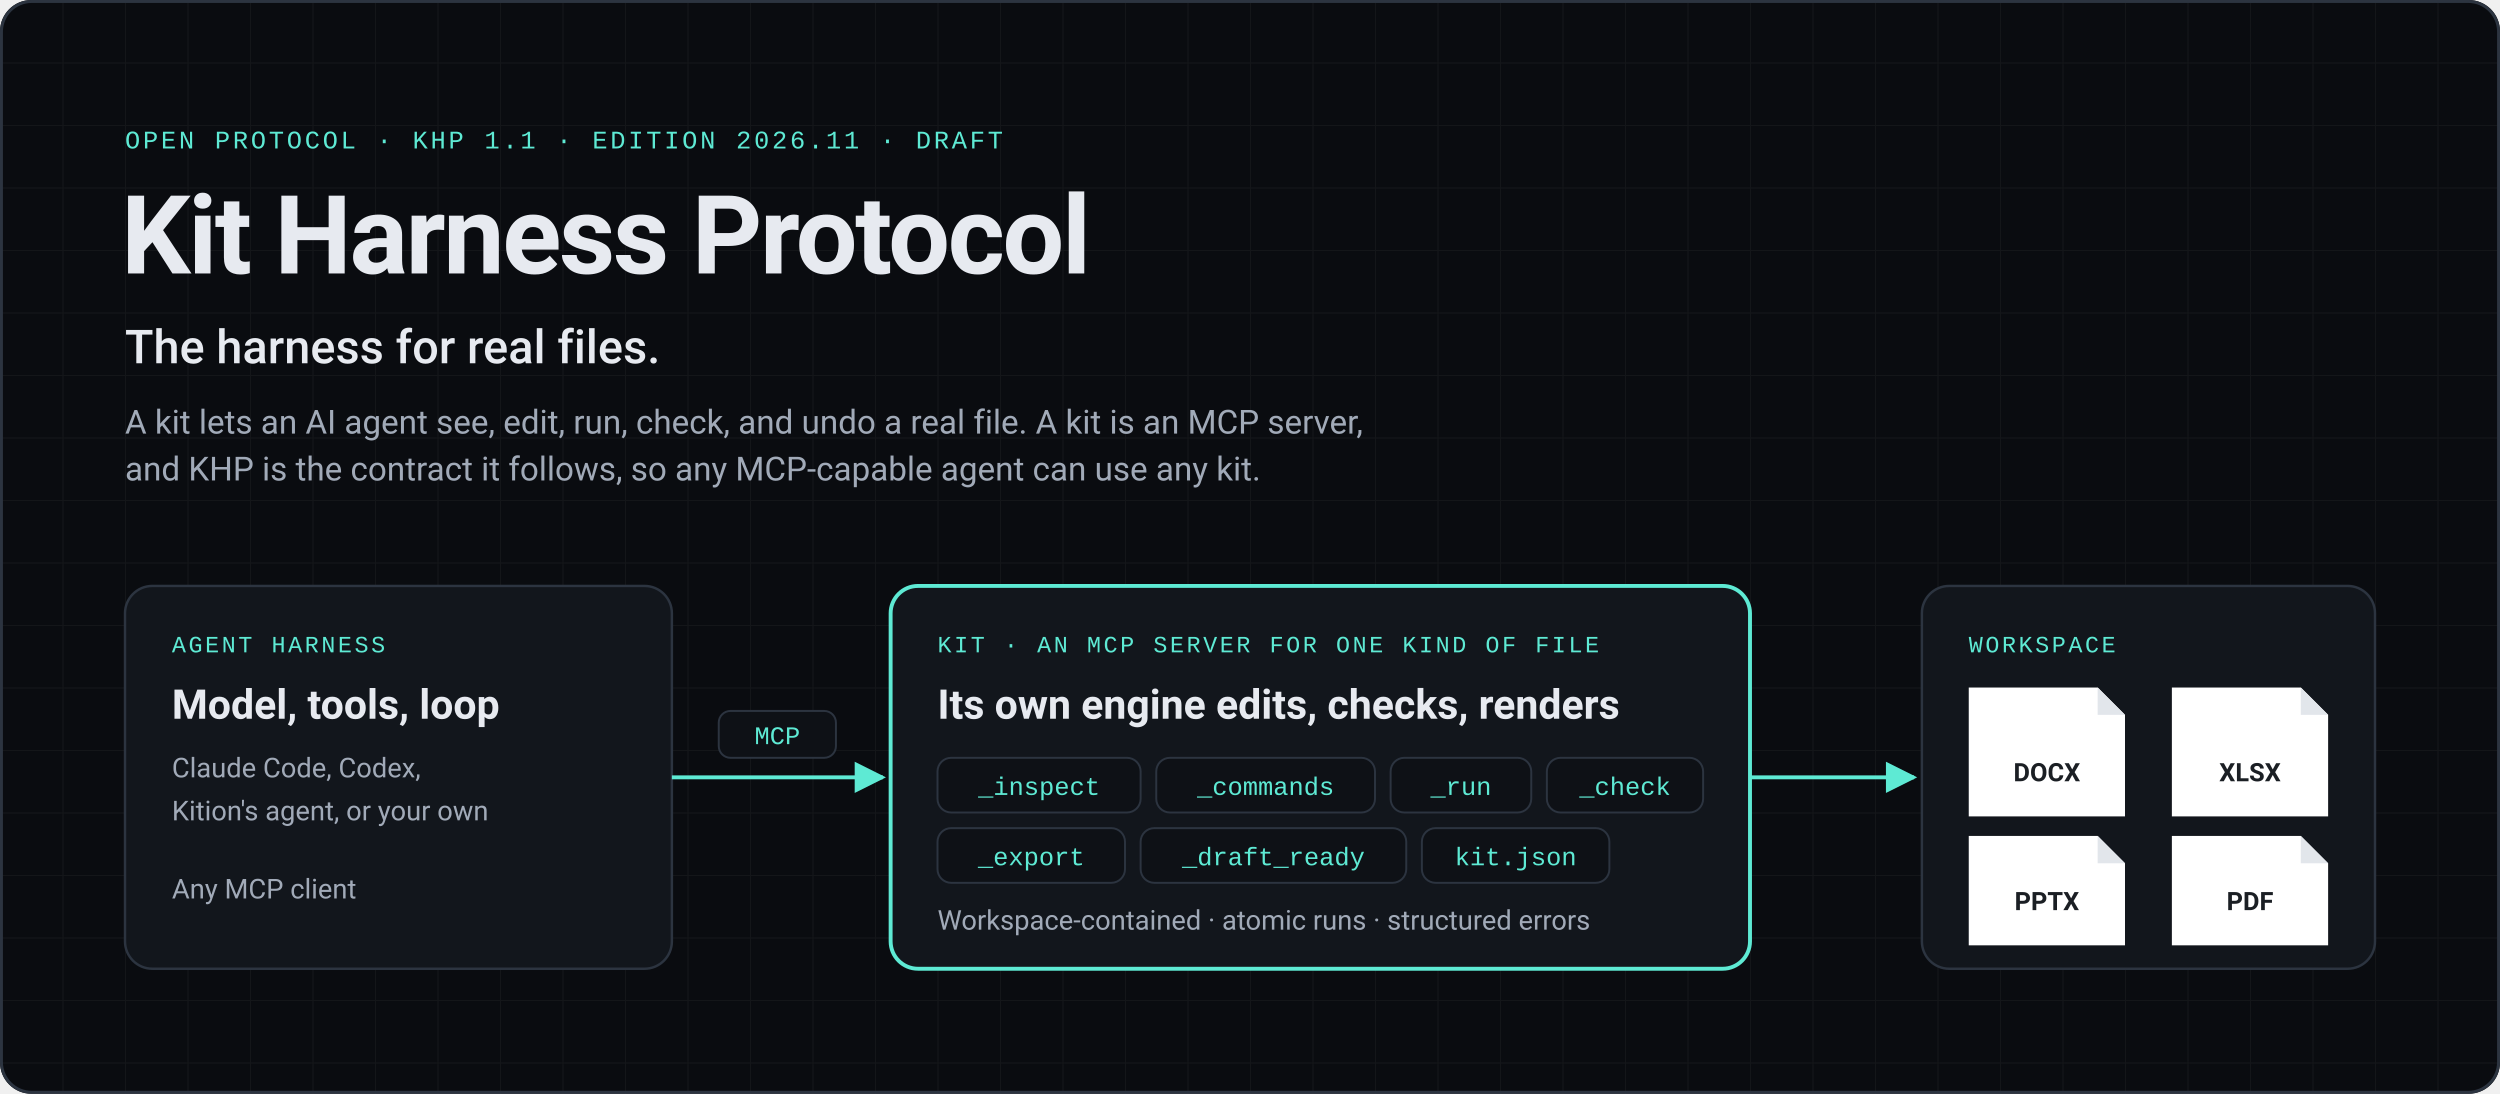
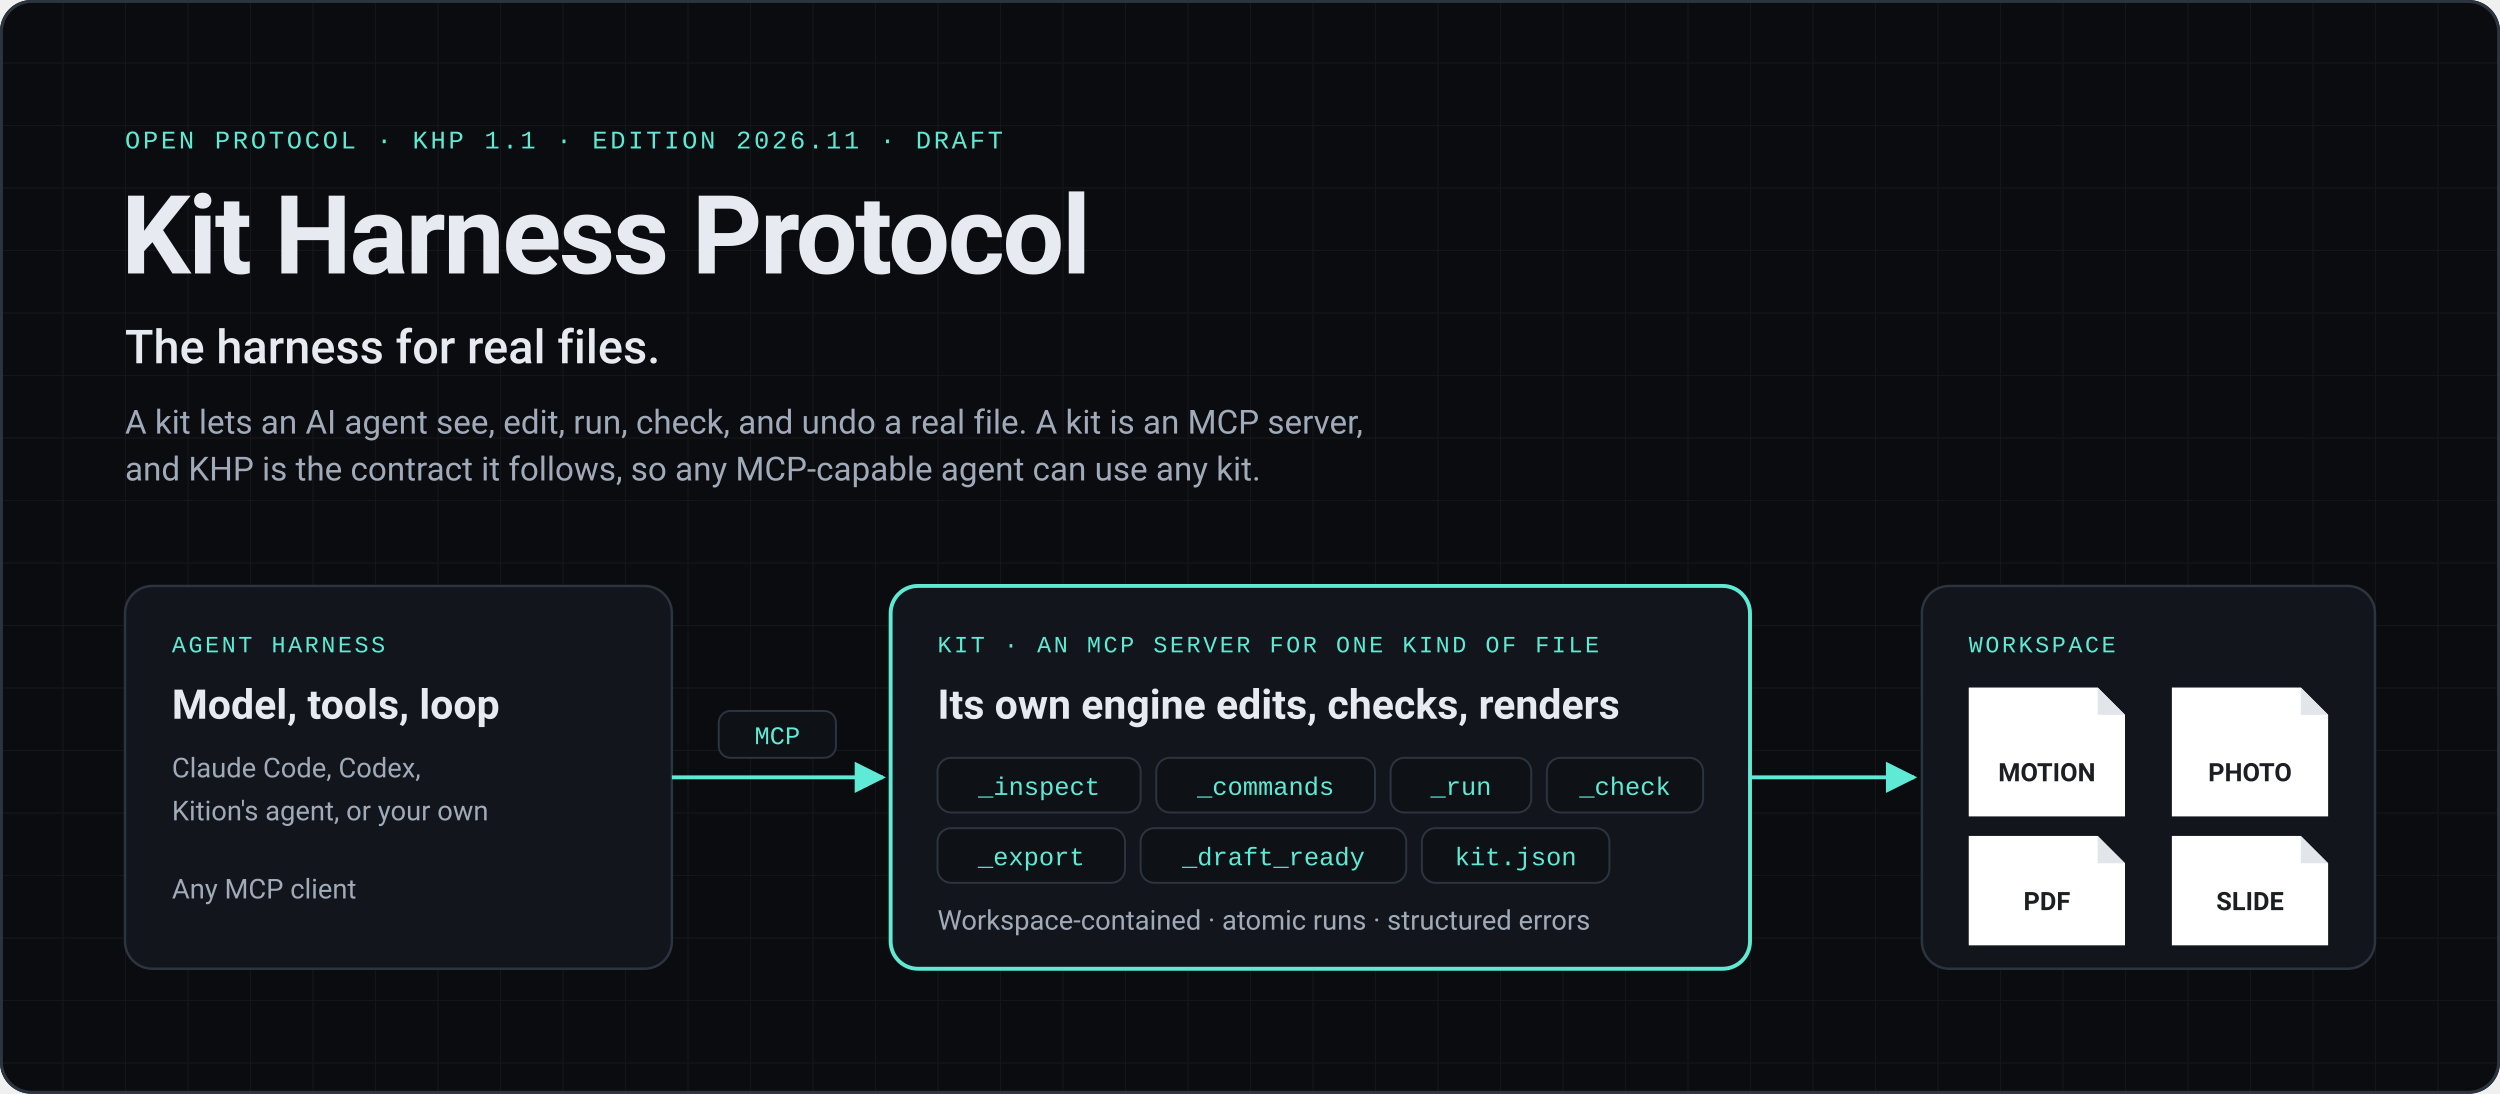
<svg xmlns="http://www.w3.org/2000/svg" viewBox="0 0 1280 560" width="1280" height="560" role="img" aria-labelledby="hero-title hero-desc">
  <defs>
    <pattern id="grid" width="32" height="32" patternUnits="userSpaceOnUse">
      <path d="M32 0 H0 V32" fill="none" stroke="#ffffff" stroke-opacity="0.04" stroke-width="1" />
    </pattern>
    <marker id="arrow" viewBox="0 0 10 10" refX="9" refY="5" markerWidth="8" markerHeight="8" orient="auto-start-reverse">
      <path d="M0 0 L10 5 L0 10 z" fill="#5eead4" />
    </marker>
  </defs>
  <style>
    .sans { font-family: -apple-system, BlinkMacSystemFont, "Segoe UI", Roboto, Helvetica, Arial, sans-serif; }
    .mono { font-family: ui-monospace, SFMono-Regular, Menlo, Consolas, "Liberation Mono", monospace; }
    .head { fill: #e7eaf0; font-size: 56px; font-weight: 700; letter-spacing: -1.2px; }
    .lede { fill: #e7eaf0; font-size: 24px; font-weight: 500; }
    .sub { fill: #a1aab8; font-size: 17px; }
    .eyebrow { fill: #5eead4; font-size: 13px; letter-spacing: 1.4px; }
    .label { fill: #5eead4; font-size: 12px; letter-spacing: 1.3px; }
    .title { fill: #e7eaf0; font-size: 21px; font-weight: 650; }
    .muted { fill: #a1aab8; font-size: 14px; }
    .chip-text { fill: #5eead4; font-size: 13px; }
    .line { fill: none; stroke: #5eead4; stroke-width: 2; }
    .file-ext { fill: #1b1f24; font-size: 13px; font-weight: 700; }
  </style>
  <rect width="1280" height="560" rx="16" fill="#0a0c10" />
  <rect width="1280" height="560" rx="16" fill="url(#grid)" />
  <rect x="0.75" y="0.75" width="1278.5" height="558.5" rx="15.5" fill="none" stroke="#2c3440" stroke-width="1.5" />
  <text class="mono eyebrow" x="64" y="76">OPEN PROTOCOL · KHP 1.1 · EDITION 2026.11 · DRAFT</text>
  <text class="sans head" x="62" y="140">Kit Harness Protocol</text>
  <text class="sans lede" x="64" y="186">The harness for real files.</text>
  <text class="sans sub" x="64" y="222">A kit lets an AI agent see, edit, run, check, and undo a real file. A kit is an MCP server,</text>
  <text class="sans sub" x="64" y="246">and KHP is the contract it follows, so any MCP-capable agent can use any kit.</text>
  <rect x="64" y="300" width="280" height="196" rx="14" fill="#12161c" stroke="#2c3440" stroke-width="1.25" />
  <text class="mono label" x="88" y="334">AGENT HARNESS</text>
  <text class="sans title" x="88" y="368">Model, tools, loop</text>
  <text class="sans muted" x="88" y="398">Claude Code, Codex,</text>
  <text class="sans muted" x="88" y="420">Kition's agent, or your own</text>
  <text class="sans muted" x="88" y="460">Any MCP client</text>
  <path class="line" d="M344 398 L 452 398" marker-end="url(#arrow)" />
  <rect x="368" y="364" width="60" height="24" rx="6" fill="#0e1116" stroke="#2c3440" />
  <text class="mono chip-text" x="398" y="381" text-anchor="middle">MCP</text>
  <rect x="456" y="300" width="440" height="196" rx="14" fill="#12161c" stroke="#5eead4" stroke-width="2" />
  <text class="mono label" x="480" y="334">KIT · AN MCP SERVER FOR ONE KIND OF FILE</text>
  <text class="sans title" x="480" y="368">Its own engine edits, checks, renders</text>
  <g class="mono">
    <rect x="480" y="388" width="104" height="28" rx="7" fill="#0e1116" stroke="#2c3440" />
    <text class="chip-text" x="532" y="407" text-anchor="middle">_inspect</text>
    <rect x="592" y="388" width="112" height="28" rx="7" fill="#0e1116" stroke="#2c3440" />
    <text class="chip-text" x="648" y="407" text-anchor="middle">_commands</text>
    <rect x="712" y="388" width="72" height="28" rx="7" fill="#0e1116" stroke="#2c3440" />
    <text class="chip-text" x="748" y="407" text-anchor="middle">_run</text>
    <rect x="792" y="388" width="80" height="28" rx="7" fill="#0e1116" stroke="#2c3440" />
    <text class="chip-text" x="832" y="407" text-anchor="middle">_check</text>
    <rect x="480" y="424" width="96" height="28" rx="7" fill="#0e1116" stroke="#2c3440" />
    <text class="chip-text" x="528" y="443" text-anchor="middle">_export</text>
    <rect x="584" y="424" width="136" height="28" rx="7" fill="#0e1116" stroke="#2c3440" />
    <text class="chip-text" x="652" y="443" text-anchor="middle">_draft_ready</text>
    <rect x="728" y="424" width="96" height="28" rx="7" fill="#0e1116" stroke="#2c3440" />
    <text class="chip-text" x="776" y="443" text-anchor="middle">kit.json</text>
  </g>
  <text class="sans muted" x="480" y="476">Workspace-contained · atomic runs · structured errors</text>
  <path class="line" d="M896 398 L 980 398" marker-end="url(#arrow)" />
  <rect x="984" y="300" width="232" height="196" rx="14" fill="#12161c" stroke="#2c3440" stroke-width="1.25" />
  <text class="mono label" x="1008" y="334">WORKSPACE</text>
  <g class="sans">
    <path d="M1008 352 h66 l14 14 v52 h-80 z" fill="#ffffff" />
    <path d="M1074 352 v14 h14" fill="#e2e6eb" />
-     <text class="file-ext" x="1048" y="400" text-anchor="middle">DOCX</text>
+     <text class="file-ext" x="1048" y="400" text-anchor="middle">MOTION</text>
    <path d="M1112 352 h66 l14 14 v52 h-80 z" fill="#ffffff" />
    <path d="M1178 352 v14 h14" fill="#e2e6eb" />
-     <text class="file-ext" x="1152" y="400" text-anchor="middle">XLSX</text>
+     <text class="file-ext" x="1152" y="400" text-anchor="middle">PHOTO</text>
    <path d="M1008 428 h66 l14 14 v42 h-80 z" fill="#ffffff" />
    <path d="M1074 428 v14 h14" fill="#e2e6eb" />
-     <text class="file-ext" x="1048" y="466" text-anchor="middle">PPTX</text>
+     <text class="file-ext" x="1048" y="466" text-anchor="middle">PDF</text>
    <path d="M1112 428 h66 l14 14 v42 h-80 z" fill="#ffffff" />
    <path d="M1178 428 v14 h14" fill="#e2e6eb" />
-     <text class="file-ext" x="1152" y="466" text-anchor="middle">PDF</text>
+     <text class="file-ext" x="1152" y="466" text-anchor="middle">SLIDE</text>
  </g>
</svg>
